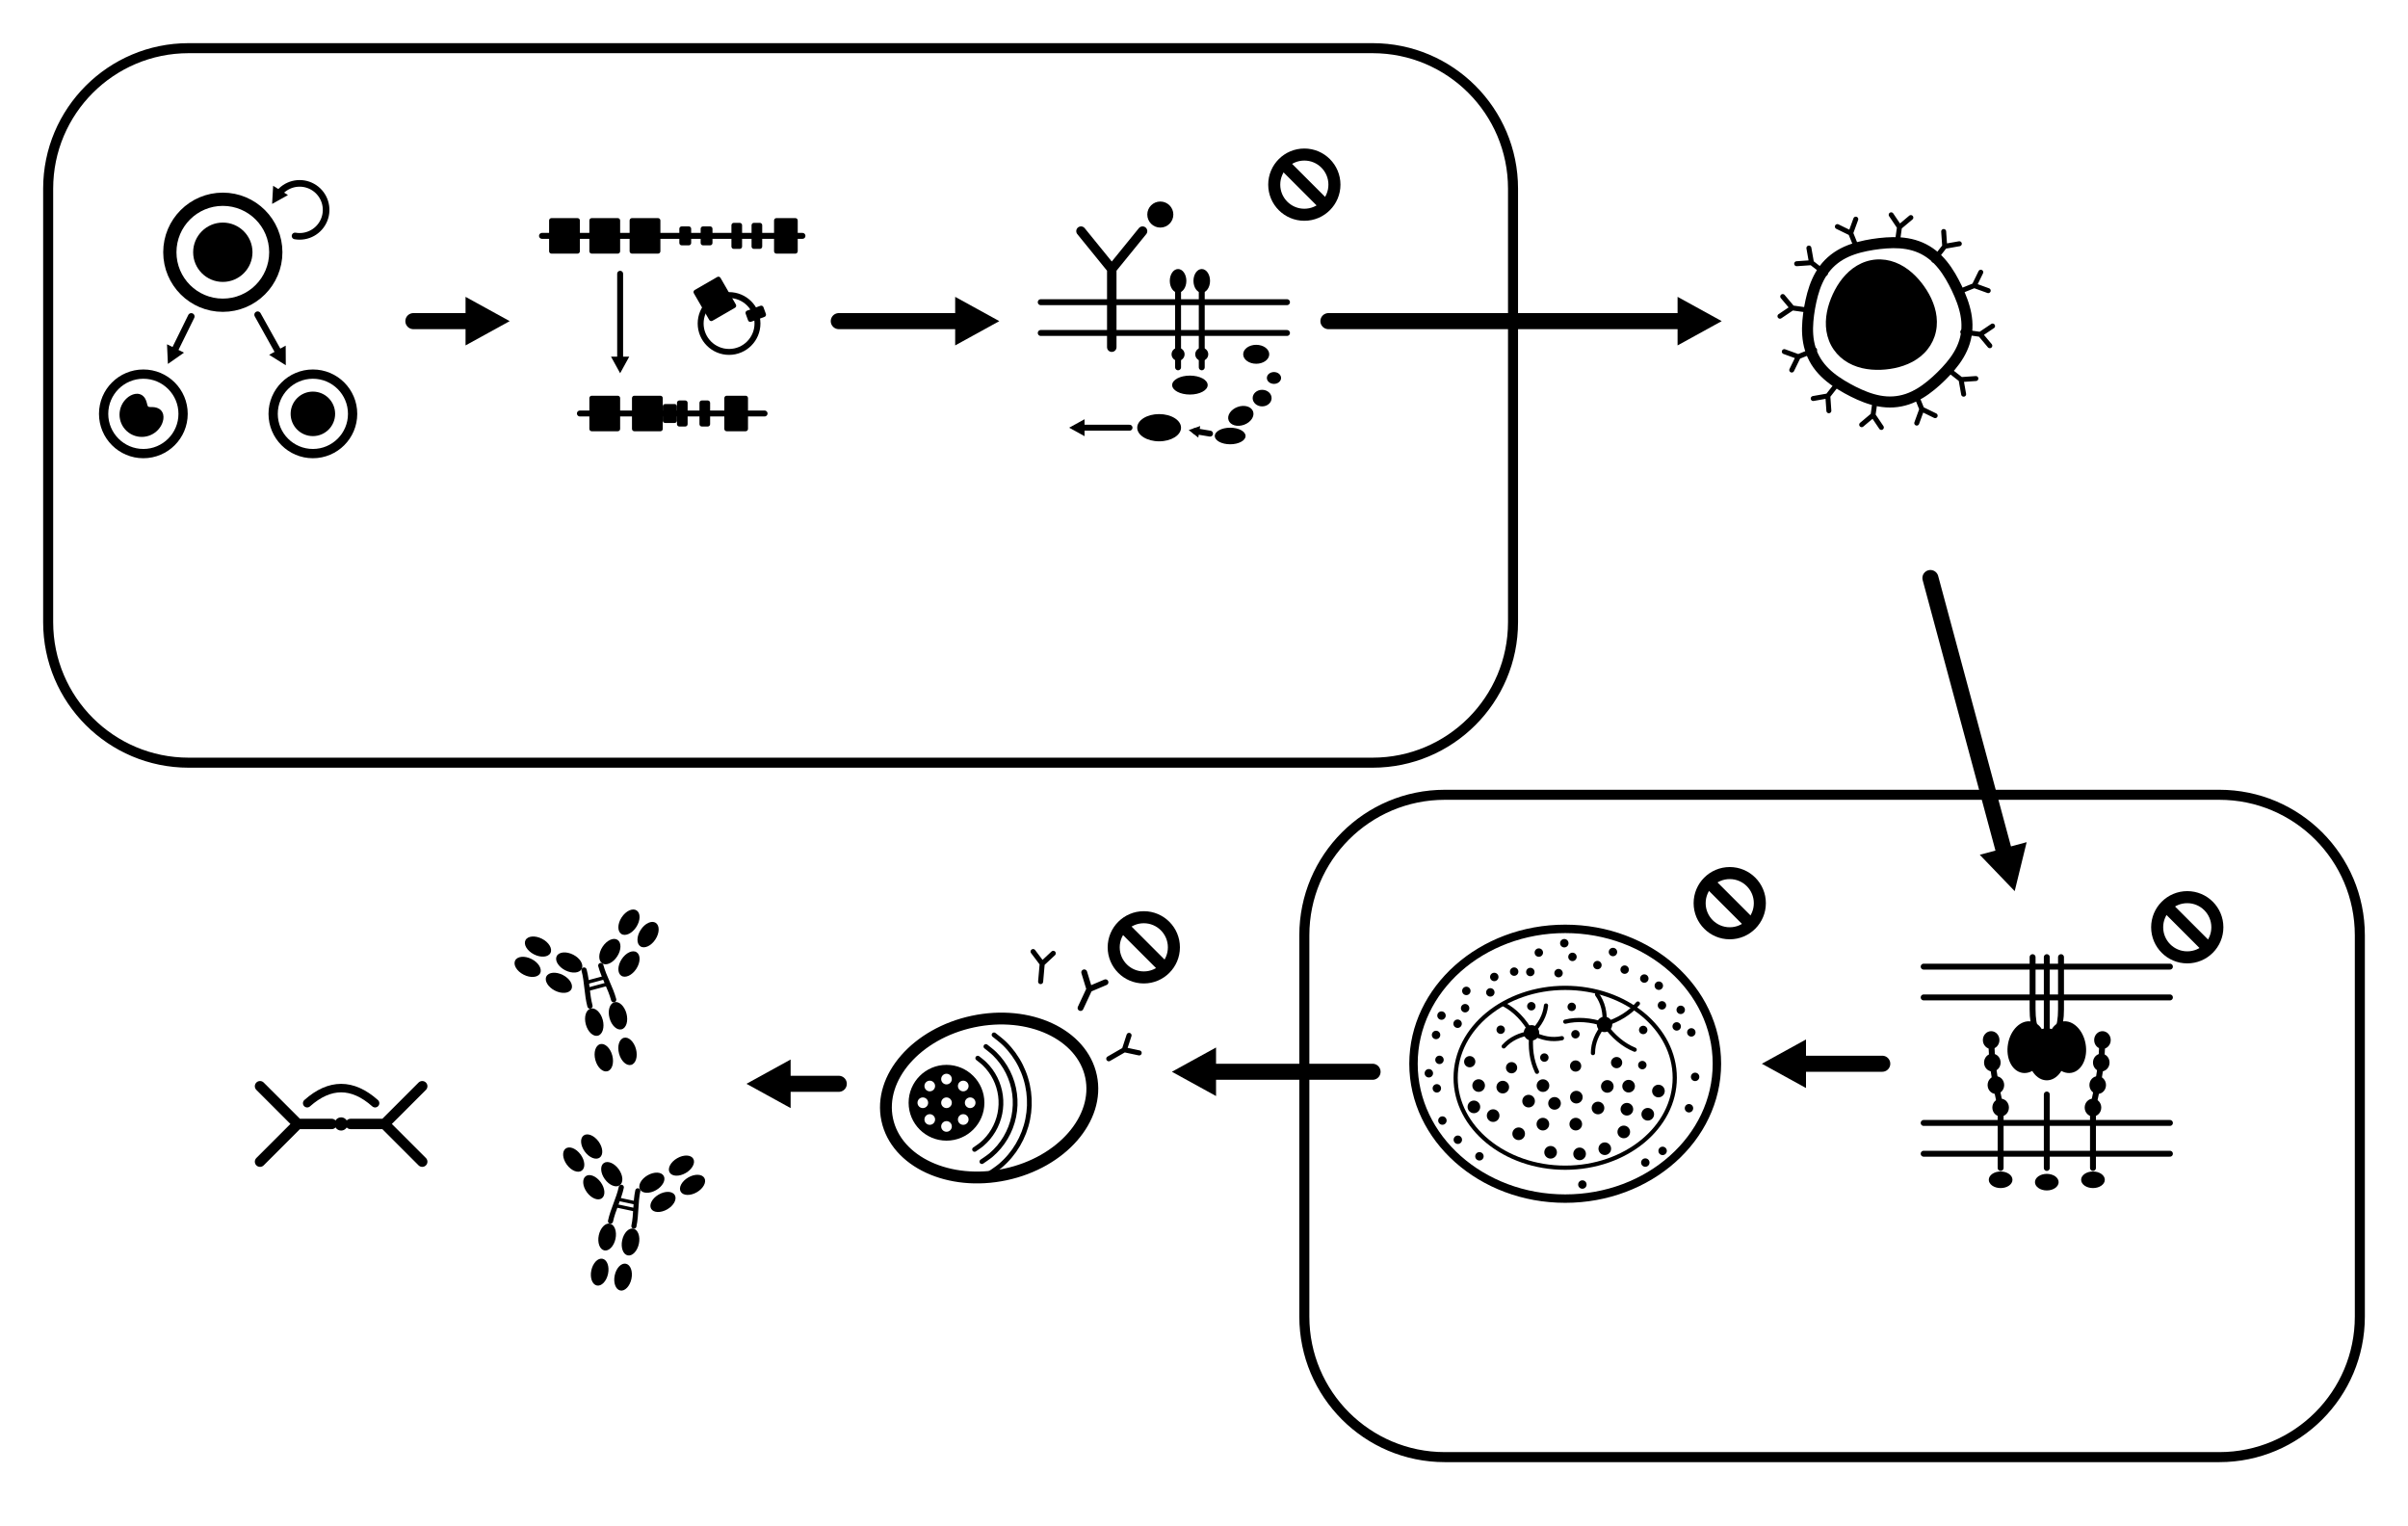
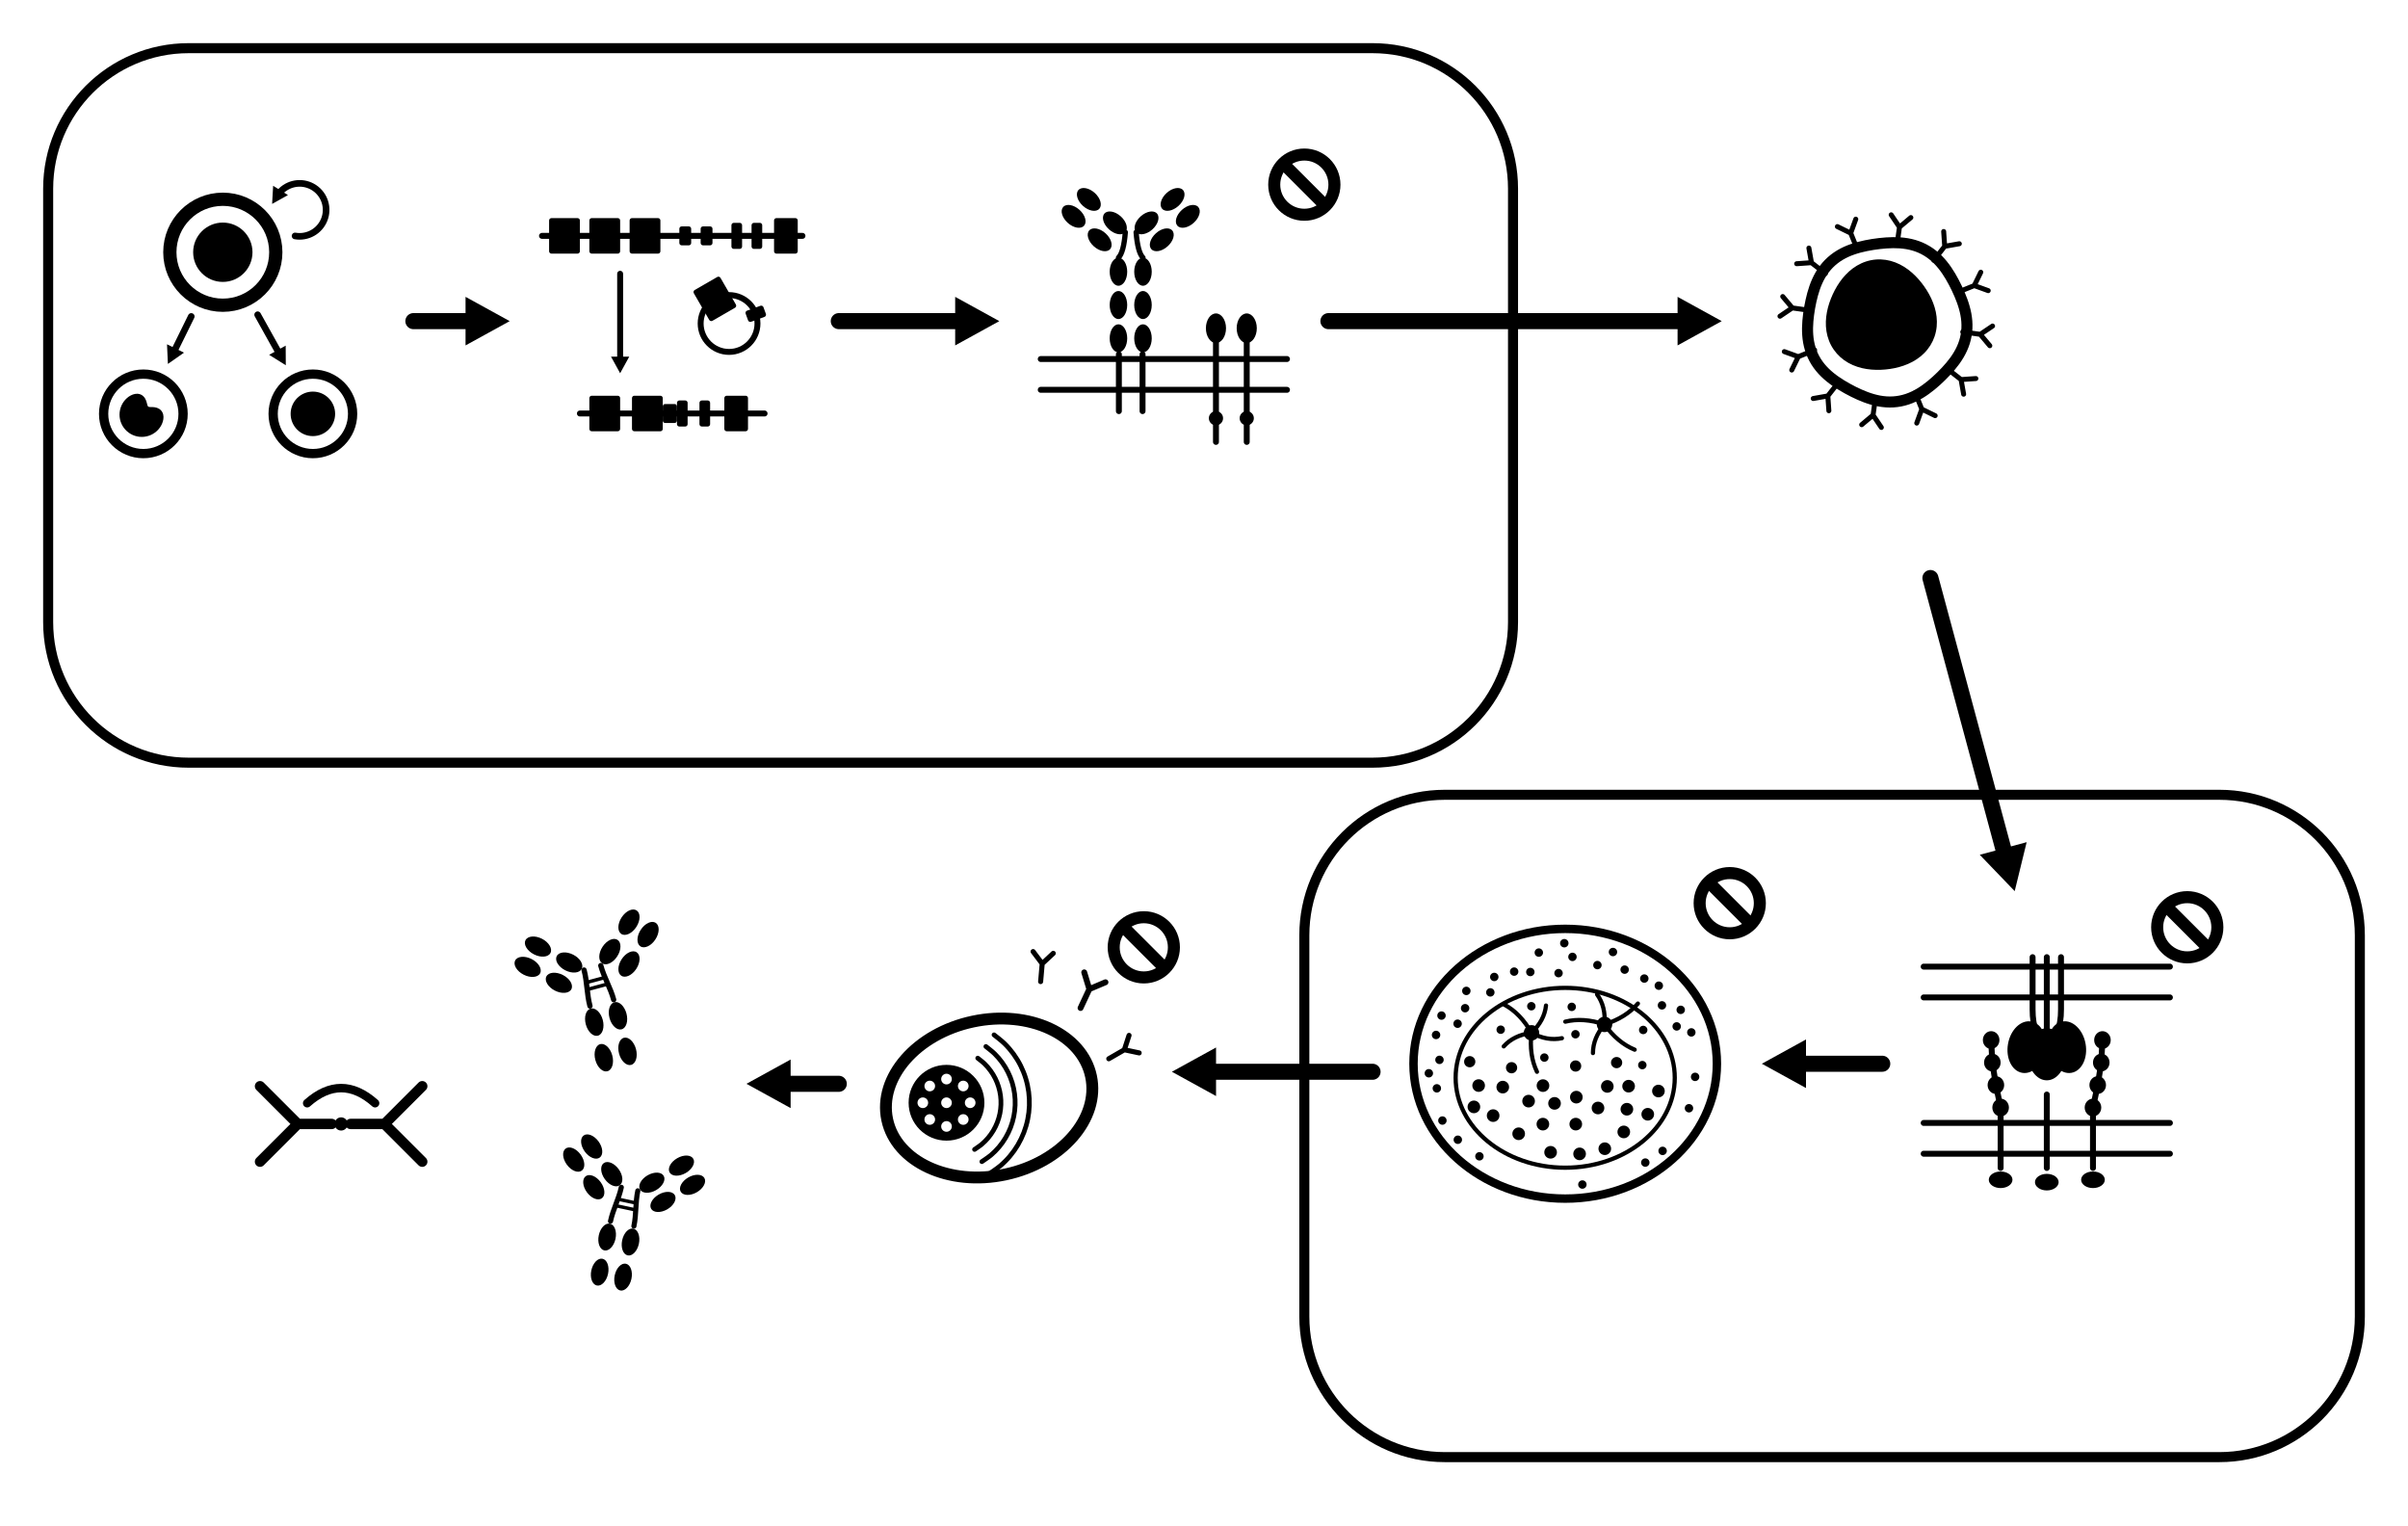
<svg xmlns="http://www.w3.org/2000/svg" viewBox="0 0 1200 760" width="1200" height="760" role="img" aria-labelledby="antibody-deficiency-blocks-mono-title">
  <defs />
  <rect x="24" y="24" width="730" height="356" rx="70" fill="none" stroke="#000000" stroke-width="5" />
  <rect x="650" y="396" width="526" height="330" rx="70" fill="none" stroke="#000000" stroke-width="5" />
  <path d="M206 160Q230 160 240.8 160" fill="none" stroke="#000000" stroke-width="8" stroke-linecap="round" />
  <polygon points="254,160 232,172.1 232,147.9" fill="#000000" />
  <path d="M418 160Q458 160 484.8 160" fill="none" stroke="#000000" stroke-width="8" stroke-linecap="round" />
  <polygon points="498,160 476,172.1 476,147.9" fill="#000000" />
  <path d="M662 160Q760 160 844.8 160" fill="none" stroke="#000000" stroke-width="8" stroke-linecap="round" />
  <polygon points="858,160 836,172.1 836,147.9" fill="#000000" />
  <path d="M962 288Q983 366 1000.57 431.25" fill="none" stroke="#000000" stroke-width="8" stroke-linecap="round" />
  <polygon points="1004,444 986.6,425.9 1009.96,419.61" fill="#000000" />
  <path d="M938 530Q908 530 891.2 530" fill="none" stroke="#000000" stroke-width="8" stroke-linecap="round" />
  <polygon points="878,530 900,517.9 900,542.1" fill="#000000" />
  <path d="M684 534Q634 534 597.2 534" fill="none" stroke="#000000" stroke-width="8" stroke-linecap="round" />
  <polygon points="584,534 606,521.9 606,546.1" fill="#000000" />
  <path d="M418 540Q395 540 385.2 540" fill="none" stroke="#000000" stroke-width="8" stroke-linecap="round" />
  <polygon points="372,540 394,527.9 394,552.1" fill="#000000" />
  <g transform="translate(115 160) scale(0.66) translate(-128 -128)">
    <path d="M176.53 63.7A20 20 0 1 0 166.11 29.61" fill="none" stroke="#000000" stroke-width="5" stroke-linecap="round" stroke-linejoin="round" />
    <polygon points="159.22,39.51 159.99,25.83 171.18,32.83" fill="#000000" />
    <path d="M98.17 124.46Q89.35 142.38 83.98 153.31" fill="none" stroke="#000000" stroke-width="5" stroke-linecap="round" stroke-linejoin="round" />
    <polygon points="80.54,160.31 79.86,145.49 92.69,151.8" fill="#000000" />
    <path d="M148.29 123.17Q158.92 142.24 165.75 154.5" fill="none" stroke="#000000" stroke-width="5" stroke-linecap="round" stroke-linejoin="round" />
    <polygon points="169.55,161.31 156.98,153.44 169.47,146.48" fill="#000000" />
    <circle cx="122" cy="76" r="40" fill="none" stroke="#000000" stroke-width="10" stroke-linecap="round" stroke-linejoin="round" />
    <circle cx="122" cy="76" r="22.4" fill="#000000" />
    <circle cx="62" cy="198" r="30" fill="none" stroke="#000000" stroke-width="7" stroke-linecap="round" stroke-linejoin="round" />
    <path d="M77 198.6C77.12 199.16 77.18 199.75 77.2 200.32C77.21 200.9 77.17 201.49 77.09 202.06C77.01 202.64 76.88 203.21 76.71 203.77C76.55 204.33 76.35 204.88 76.12 205.42C75.89 205.96 75.63 206.49 75.34 206.99C75.05 207.5 74.73 208 74.39 208.47C74.05 208.95 73.68 209.41 73.28 209.84C72.89 210.28 72.48 210.69 72.04 211.08C71.61 211.48 71.15 211.85 70.67 212.19C70.2 212.54 69.71 212.86 69.2 213.15C68.69 213.44 68.17 213.71 67.63 213.95C67.1 214.19 66.55 214.4 65.99 214.58C65.43 214.76 64.87 214.91 64.29 215.03C63.72 215.15 63.14 215.25 62.56 215.31C61.97 215.37 61.39 215.4 60.8 215.4C60.21 215.4 59.63 215.37 59.04 215.31C58.46 215.25 57.88 215.15 57.31 215.03C56.73 214.91 56.17 214.76 55.61 214.58C55.05 214.4 54.5 214.19 53.97 213.95C53.43 213.71 52.91 213.44 52.4 213.15C51.89 212.86 51.4 212.54 50.93 212.19C50.45 211.85 49.99 211.48 49.56 211.08C49.12 210.69 48.71 210.28 48.32 209.84C47.92 209.41 47.55 208.95 47.21 208.47C46.86 208 46.54 207.51 46.25 207C45.96 206.49 45.69 205.97 45.45 205.43C45.21 204.9 45 204.35 44.82 203.79C44.64 203.23 44.49 202.67 44.37 202.09C44.25 201.52 44.15 200.94 44.09 200.36C44.03 199.77 44 199.19 44 198.6C44 198.01 44.03 197.43 44.09 196.84C44.15 196.26 44.25 195.68 44.37 195.11C44.49 194.53 44.64 193.97 44.82 193.41C45 192.85 45.21 192.3 45.45 191.77C45.69 191.23 45.96 190.71 46.25 190.2C46.54 189.69 46.87 189.2 47.21 188.73C47.55 188.25 47.93 187.8 48.32 187.36C48.71 186.93 49.13 186.51 49.57 186.12C50 185.74 50.47 185.37 50.94 185.03C51.42 184.7 51.92 184.39 52.44 184.12C52.95 183.85 53.49 183.6 54.04 183.41C54.58 183.22 55.15 183.06 55.72 182.96C56.29 182.86 56.87 182.81 57.45 182.83C58.02 182.86 58.61 182.93 59.17 183.1C59.73 183.26 60.29 183.5 60.8 183.81C61.31 184.12 61.8 184.52 62.23 184.97C62.66 185.42 63.05 185.95 63.37 186.5C63.7 187.04 63.96 187.66 64.17 188.22C64.39 188.79 64.53 189.39 64.67 189.91C64.81 190.42 64.89 190.91 65.01 191.3C65.14 191.69 65.24 192.01 65.42 192.25C65.6 192.48 65.8 192.62 66.1 192.72C66.39 192.82 66.76 192.82 67.19 192.85C67.62 192.87 68.15 192.83 68.7 192.86C69.25 192.89 69.88 192.91 70.49 193.01C71.1 193.11 71.75 193.24 72.35 193.46C72.94 193.67 73.54 193.96 74.05 194.29C74.57 194.63 75.04 195.04 75.44 195.49C75.83 195.93 76.16 196.44 76.42 196.96C76.68 197.48 76.87 198.04 77 198.6Z" fill="#000000" />
    <circle cx="190" cy="198" r="30" fill="none" stroke="#000000" stroke-width="7" stroke-linecap="round" stroke-linejoin="round" />
    <circle cx="190" cy="198" r="16.8" fill="#000000" />
  </g>
  <g transform="translate(335 160) scale(0.59) translate(-128 -128)">
    <path d="M18 56H238" fill="none" stroke="#000000" stroke-width="5" stroke-linecap="round" stroke-linejoin="round" />
    <rect x="24" y="41" width="26" height="30" rx="2" fill="#000000" />
    <rect x="58" y="41" width="26" height="30" rx="2" fill="#000000" />
    <rect x="92" y="41" width="26" height="30" rx="2" fill="#000000" />
    <rect x="134" y="48" width="10" height="16" rx="2" fill="#000000" />
    <rect x="152" y="48" width="10" height="16" rx="2" fill="#000000" />
    <rect x="178" y="45" width="9" height="22" rx="2" fill="#000000" />
    <rect x="195" y="45" width="9" height="22" rx="2" fill="#000000" />
    <rect x="214" y="41" width="20" height="30" rx="2" fill="#000000" />
    <path d="M84 88Q84 130 84 163.6" fill="none" stroke="#000000" stroke-width="5" stroke-linecap="round" stroke-linejoin="round" />
    <polygon points="84,172 76.3,158 91.7,158" fill="#000000" />
    <circle cx="176" cy="130" r="24" fill="none" stroke="#000000" stroke-width="5" stroke-linecap="round" stroke-linejoin="round" />
    <g transform="rotate(-30 176 130)">
      <rect x="163" y="91" width="26" height="30" rx="2" fill="#000000" />
    </g>
    <g transform="rotate(70 176 130)">
      <rect x="171" y="98" width="10" height="16" rx="2" fill="#000000" />
    </g>
    <path d="M50 206H206" fill="none" stroke="#000000" stroke-width="5" stroke-linecap="round" stroke-linejoin="round" />
    <rect x="58" y="191" width="26" height="30" rx="2" fill="#000000" />
    <rect x="94" y="191" width="26" height="30" rx="2" fill="#000000" />
    <rect x="120" y="198" width="12" height="16" rx="2" fill="#000000" />
    <rect x="132" y="195" width="9" height="22" rx="2" fill="#000000" />
    <rect x="151" y="195" width="9" height="22" rx="2" fill="#000000" />
    <rect x="172" y="191" width="20" height="30" rx="2" fill="#000000" />
  </g>
  <g transform="translate(580 160) scale(0.59) translate(-128 -128)">
-     <path d="M24 112H232M24 138H232" fill="none" stroke="#000000" stroke-width="5" stroke-linecap="round" stroke-linejoin="round" />
-     <path d="M84 150V84M84 84L58 52M84 84L110 52" fill="none" stroke="#000000" stroke-width="8" stroke-linecap="round" stroke-linejoin="round" />
-     <circle cx="125" cy="38" r="11" fill="#000000" />
-     <path d="M140 102V167" fill="none" stroke="#000000" stroke-width="5" stroke-linecap="round" stroke-linejoin="round" />
-     <ellipse cx="140" cy="94" rx="7" ry="10" fill="#000000" />
-     <circle cx="140" cy="156" r="5.5" fill="#000000" />
-     <path d="M160 102V167" fill="none" stroke="#000000" stroke-width="5" stroke-linecap="round" stroke-linejoin="round" />
-     <ellipse cx="160" cy="94" rx="7" ry="10" fill="#000000" />
-     <circle cx="160" cy="156" r="5.5" fill="#000000" />
-     <ellipse cx="150" cy="182" rx="15" ry="8" fill="#000000" />
-     <ellipse cx="206" cy="156" rx="11" ry="8" fill="#000000" />
-     <ellipse cx="221" cy="176" rx="6" ry="5" fill="#000000" />
-     <ellipse cx="211" cy="193" rx="8" ry="7" fill="#000000" />
-     <ellipse cx="193" cy="208" rx="11" ry="8" transform="rotate(-20 193 208)" fill="#000000" />
-     <ellipse cx="184" cy="225" rx="13" ry="7" fill="#000000" />
-     <ellipse cx="124" cy="218" rx="18.5" ry="11.5" fill="#000000" />
-     <path d="M167 223Q158 221.5 154.33 220.89" fill="none" stroke="#000000" stroke-width="5" stroke-linecap="round" stroke-linejoin="round" />
-     <polygon points="149,220 158.69,216.6 157.06,226.36" fill="#000000" />
-     <path d="M99 218Q73.5 218 55.8 218" fill="none" stroke="#000000" stroke-width="5" stroke-linecap="round" stroke-linejoin="round" />
-     <polygon points="48,218 61,210.85 61,225.15" fill="#000000" />
+     <path d="M24 160H232M24 186H232" fill="none" stroke="#000000" stroke-width="5" stroke-linecap="round" stroke-linejoin="round" />
+     <path d="M95.44 52.95Q94.08 70 89.64 74.44" fill="none" stroke="#000000" stroke-width="4.44" stroke-linecap="round" stroke-linejoin="round" />
+     <ellipse cx="86.64" cy="45.03" rx="7.4" ry="11.84" transform="rotate(-48 86.64 45.03)" fill="#000000" />
+     <ellipse cx="64.64" cy="25.22" rx="7.4" ry="11.84" transform="rotate(-48 64.64 25.22)" fill="#000000" />
+     <ellipse cx="73.77" cy="59.32" rx="7.4" ry="11.84" transform="rotate(-48 73.77 59.32)" fill="#000000" />
+     <ellipse cx="51.77" cy="39.52" rx="7.4" ry="11.84" transform="rotate(-48 51.77 39.52)" fill="#000000" />
+     <ellipse cx="89.64" cy="86.28" rx="7.4" ry="11.84" fill="#000000" />
+     <ellipse cx="89.64" cy="114.4" rx="7.4" ry="11.84" fill="#000000" />
+     <ellipse cx="89.64" cy="142.52" rx="7.4" ry="11.84" fill="#000000" />
+     <path d="M104.56 52.95Q105.92 70 110.36 74.44" fill="none" stroke="#000000" stroke-width="4.44" stroke-linecap="round" stroke-linejoin="round" />
+     <ellipse cx="113.36" cy="45.03" rx="7.4" ry="11.84" transform="rotate(48 113.36 45.03)" fill="#000000" />
+     <ellipse cx="135.36" cy="25.22" rx="7.4" ry="11.84" transform="rotate(48 135.36 25.22)" fill="#000000" />
+     <ellipse cx="126.23" cy="59.32" rx="7.4" ry="11.84" transform="rotate(48 126.23 59.32)" fill="#000000" />
+     <ellipse cx="148.23" cy="39.52" rx="7.4" ry="11.84" transform="rotate(48 148.23 39.52)" fill="#000000" />
+     <ellipse cx="110.36" cy="86.28" rx="7.4" ry="11.84" fill="#000000" />
+     <ellipse cx="110.36" cy="114.4" rx="7.4" ry="11.84" fill="#000000" />
+     <ellipse cx="110.36" cy="142.52" rx="7.4" ry="11.84" fill="#000000" />
+     <path d="M90 156V204M110 156V204" fill="none" stroke="#000000" stroke-width="5" stroke-linecap="round" stroke-linejoin="round" />
+     <path d="M172 144V230" fill="none" stroke="#000000" stroke-width="5" stroke-linecap="round" stroke-linejoin="round" />
+     <ellipse cx="172" cy="134" rx="8.5" ry="12.5" fill="#000000" />
+     <circle cx="172" cy="210" r="6" fill="#000000" />
+     <path d="M198 144V230" fill="none" stroke="#000000" stroke-width="5" stroke-linecap="round" stroke-linejoin="round" />
+     <ellipse cx="198" cy="134" rx="8.5" ry="12.5" fill="#000000" />
+     <circle cx="198" cy="210" r="6" fill="#000000" />
  </g>
  <g transform="translate(940 160) scale(0.55) translate(-128 -128)">
    <g transform="rotate(8 128 128)">
      <path d="M0 6L0 -10M0 -10L-9 -20M0 -10L9 -20" transform="translate(128 52) rotate(0) scale(1)" fill="none" stroke="#000000" stroke-width="4.5" stroke-linecap="round" stroke-linejoin="round" />
    </g>
    <g transform="rotate(38 128 128)">
      <path d="M0 6L0 -10M0 -10L-9 -20M0 -10L9 -20" transform="translate(128 52) rotate(0) scale(1)" fill="none" stroke="#000000" stroke-width="4.5" stroke-linecap="round" stroke-linejoin="round" />
    </g>
    <g transform="rotate(68 128 128)">
      <path d="M0 6L0 -10M0 -10L-9 -20M0 -10L9 -20" transform="translate(128 52) rotate(0) scale(1)" fill="none" stroke="#000000" stroke-width="4.5" stroke-linecap="round" stroke-linejoin="round" />
    </g>
    <g transform="rotate(98 128 128)">
      <path d="M0 6L0 -10M0 -10L-9 -20M0 -10L9 -20" transform="translate(128 52) rotate(0) scale(1)" fill="none" stroke="#000000" stroke-width="4.5" stroke-linecap="round" stroke-linejoin="round" />
    </g>
    <g transform="rotate(128 128 128)">
      <path d="M0 6L0 -10M0 -10L-9 -20M0 -10L9 -20" transform="translate(128 52) rotate(0) scale(1)" fill="none" stroke="#000000" stroke-width="4.5" stroke-linecap="round" stroke-linejoin="round" />
    </g>
    <g transform="rotate(158 128 128)">
      <path d="M0 6L0 -10M0 -10L-9 -20M0 -10L9 -20" transform="translate(128 52) rotate(0) scale(1)" fill="none" stroke="#000000" stroke-width="4.5" stroke-linecap="round" stroke-linejoin="round" />
    </g>
    <g transform="rotate(188 128 128)">
      <path d="M0 6L0 -10M0 -10L-9 -20M0 -10L9 -20" transform="translate(128 52) rotate(0) scale(1)" fill="none" stroke="#000000" stroke-width="4.5" stroke-linecap="round" stroke-linejoin="round" />
    </g>
    <g transform="rotate(218 128 128)">
      <path d="M0 6L0 -10M0 -10L-9 -20M0 -10L9 -20" transform="translate(128 52) rotate(0) scale(1)" fill="none" stroke="#000000" stroke-width="4.5" stroke-linecap="round" stroke-linejoin="round" />
    </g>
    <g transform="rotate(248 128 128)">
      <path d="M0 6L0 -10M0 -10L-9 -20M0 -10L9 -20" transform="translate(128 52) rotate(0) scale(1)" fill="none" stroke="#000000" stroke-width="4.5" stroke-linecap="round" stroke-linejoin="round" />
    </g>
    <g transform="rotate(278 128 128)">
      <path d="M0 6L0 -10M0 -10L-9 -20M0 -10L9 -20" transform="translate(128 52) rotate(0) scale(1)" fill="none" stroke="#000000" stroke-width="4.5" stroke-linecap="round" stroke-linejoin="round" />
    </g>
    <g transform="rotate(308 128 128)">
      <path d="M0 6L0 -10M0 -10L-9 -20M0 -10L9 -20" transform="translate(128 52) rotate(0) scale(1)" fill="none" stroke="#000000" stroke-width="4.5" stroke-linecap="round" stroke-linejoin="round" />
    </g>
    <g transform="rotate(338 128 128)">
      <path d="M0 6L0 -10M0 -10L-9 -20M0 -10L9 -20" transform="translate(128 52) rotate(0) scale(1)" fill="none" stroke="#000000" stroke-width="4.5" stroke-linecap="round" stroke-linejoin="round" />
    </g>
    <path d="M200.97 128C201.13 130.12 201.18 132.27 201.08 134.39C200.98 136.52 200.75 138.66 200.38 140.76C200.01 142.86 199.5 144.95 198.86 146.99C198.22 149.02 197.44 151.02 196.56 152.95C195.69 154.89 194.68 156.77 193.6 158.59C192.53 160.41 191.35 162.17 190.13 163.87C188.9 165.57 187.6 167.21 186.27 168.8C184.94 170.4 183.56 171.94 182.16 173.44C180.76 174.95 179.32 176.42 177.85 177.85C176.39 179.29 174.9 180.7 173.38 182.08C171.85 183.45 170.3 184.81 168.69 186.11C167.09 187.42 165.45 188.7 163.74 189.91C162.04 191.12 160.3 192.3 158.48 193.38C156.67 194.45 154.8 195.47 152.88 196.36C150.96 197.26 148.97 198.07 146.95 198.74C144.93 199.4 142.85 199.96 140.76 200.36C138.67 200.77 136.53 201.04 134.4 201.17C132.27 201.3 130.12 201.28 128 201.15C125.88 201.01 123.75 200.73 121.67 200.36C119.59 199.98 117.52 199.47 115.5 198.9C113.47 198.33 111.48 197.65 109.53 196.93C107.57 196.21 105.66 195.41 103.77 194.58C101.88 193.74 100.02 192.86 98.18 191.94C96.35 191.02 94.53 190.07 92.74 189.07C90.94 188.08 89.16 187.06 87.41 185.97C85.65 184.89 83.9 183.77 82.2 182.58C80.5 181.39 78.8 180.15 77.18 178.82C75.55 177.49 73.95 176.1 72.45 174.61C70.95 173.13 69.49 171.56 68.15 169.91C66.81 168.26 65.55 166.51 64.42 164.71C63.3 162.9 62.28 161 61.39 159.06C60.51 157.12 59.75 155.1 59.12 153.07C58.49 151.04 58 148.94 57.62 146.86C57.24 144.77 57 142.65 56.84 140.55C56.68 138.44 56.64 136.33 56.66 134.24C56.68 132.15 56.81 130.07 56.97 128C57.13 125.93 57.36 123.88 57.63 121.84C57.9 119.8 58.22 117.78 58.57 115.76C58.93 113.74 59.32 111.73 59.77 109.72C60.21 107.71 60.69 105.7 61.25 103.7C61.8 101.71 62.4 99.71 63.1 97.73C63.79 95.76 64.55 93.79 65.42 91.87C66.29 89.95 67.24 88.04 68.31 86.21C69.39 84.38 70.56 82.58 71.85 80.88C73.13 79.19 74.54 77.55 76.03 76.03C77.53 74.51 79.14 73.08 80.81 71.77C82.49 70.45 84.27 69.25 86.1 68.15C87.92 67.06 89.82 66.09 91.74 65.2C93.67 64.32 95.65 63.56 97.63 62.87C99.61 62.17 101.62 61.59 103.63 61.05C105.64 60.51 107.66 60.06 109.68 59.64C111.7 59.23 113.73 58.87 115.75 58.55C117.78 58.23 119.81 57.95 121.85 57.72C123.89 57.48 125.94 57.28 128 57.15C130.06 57.01 132.14 56.91 134.22 56.9C136.3 56.89 138.41 56.94 140.5 57.09C142.6 57.25 144.71 57.48 146.8 57.84C148.89 58.2 150.98 58.66 153.02 59.26C155.06 59.86 157.09 60.58 159.04 61.43C160.99 62.28 162.91 63.27 164.74 64.37C166.57 65.46 168.33 66.7 170 68.02C171.67 69.33 173.26 70.78 174.76 72.27C176.26 73.77 177.67 75.37 179 77C180.34 78.63 181.58 80.33 182.76 82.05C183.94 83.77 185.05 85.54 186.11 87.31C187.17 89.09 188.17 90.89 189.13 92.71C190.1 94.52 191.02 96.35 191.9 98.2C192.78 100.06 193.64 101.92 194.44 103.82C195.24 105.72 196.02 107.63 196.72 109.59C197.42 111.54 198.09 113.52 198.65 115.54C199.22 117.56 199.73 119.61 200.12 121.69C200.5 123.77 200.81 125.88 200.97 128Z" fill="none" stroke="#000000" stroke-width="10" stroke-linecap="round" stroke-linejoin="round" />
    <path d="M173.59 124C173.76 125.47 173.86 126.96 173.87 128.45C173.89 129.94 173.83 131.45 173.69 132.94C173.54 134.43 173.32 135.93 173 137.4C172.69 138.87 172.3 140.34 171.82 141.77C171.34 143.2 170.77 144.61 170.13 145.98C169.48 147.34 168.75 148.68 167.96 149.96C167.16 151.23 166.28 152.47 165.34 153.65C164.41 154.83 163.4 155.95 162.34 157.01C161.29 158.07 160.17 159.08 159.02 160.02C157.86 160.95 156.65 161.83 155.42 162.64C154.19 163.46 152.92 164.2 151.64 164.9C150.35 165.59 149.03 166.21 147.7 166.79C146.38 167.37 145.03 167.88 143.68 168.35C142.33 168.82 140.97 169.23 139.6 169.61C138.23 169.98 136.86 170.3 135.48 170.59C134.11 170.87 132.73 171.11 131.34 171.32C129.96 171.53 128.57 171.69 127.18 171.82C125.79 171.95 124.4 172.04 123 172.09C121.6 172.14 120.2 172.15 118.79 172.12C117.38 172.09 115.97 172.02 114.55 171.9C113.14 171.78 111.72 171.62 110.3 171.39C108.88 171.17 107.46 170.9 106.05 170.57C104.64 170.23 103.23 169.84 101.84 169.38C100.45 168.93 99.06 168.41 97.7 167.81C96.35 167.22 95.01 166.56 93.71 165.83C92.41 165.1 91.14 164.3 89.92 163.43C88.7 162.56 87.51 161.61 86.39 160.61C85.27 159.6 84.2 158.52 83.2 157.39C82.21 156.26 81.27 155.06 80.41 153.83C79.55 152.59 78.75 151.29 78.04 149.96C77.33 148.63 76.7 147.24 76.15 145.85C75.6 144.45 75.13 143.01 74.74 141.57C74.35 140.12 74.04 138.65 73.8 137.18C73.57 135.71 73.41 134.23 73.32 132.76C73.23 131.29 73.22 129.81 73.27 128.35C73.31 126.89 73.43 125.44 73.59 124C73.76 122.56 73.98 121.14 74.25 119.74C74.52 118.33 74.84 116.94 75.2 115.57C75.56 114.2 75.97 112.85 76.41 111.52C76.85 110.18 77.33 108.87 77.85 107.57C78.36 106.27 78.91 104.98 79.5 103.71C80.08 102.45 80.7 101.19 81.35 99.96C82.01 98.72 82.7 97.5 83.43 96.29C84.16 95.09 84.93 93.9 85.74 92.73C86.55 91.57 87.4 90.42 88.3 89.3C89.21 88.19 90.15 87.09 91.15 86.04C92.14 84.98 93.18 83.95 94.28 82.98C95.37 82 96.51 81.06 97.7 80.19C98.89 79.31 100.14 78.48 101.42 77.72C102.7 76.96 104.03 76.26 105.4 75.64C106.76 75.02 108.17 74.46 109.6 74C111.03 73.53 112.5 73.14 113.98 72.84C115.46 72.54 116.96 72.32 118.47 72.2C119.97 72.07 121.49 72.04 123 72.09C124.51 72.14 126.02 72.28 127.51 72.5C128.99 72.73 130.47 73.04 131.92 73.42C133.36 73.8 134.79 74.27 136.18 74.8C137.57 75.33 138.93 75.94 140.25 76.6C141.57 77.26 142.86 77.99 144.1 78.75C145.34 79.52 146.54 80.35 147.7 81.21C148.87 82.07 149.99 82.98 151.07 83.92C152.15 84.85 153.19 85.82 154.2 86.82C155.2 87.82 156.17 88.85 157.1 89.9C158.04 90.94 158.94 92.02 159.81 93.11C160.68 94.21 161.51 95.33 162.32 96.47C163.13 97.61 163.9 98.77 164.65 99.96C165.39 101.14 166.1 102.35 166.78 103.58C167.46 104.82 168.11 106.08 168.71 107.36C169.31 108.65 169.88 109.96 170.39 111.3C170.91 112.64 171.39 114.01 171.8 115.39C172.22 116.78 172.59 118.2 172.89 119.64C173.18 121.07 173.43 122.53 173.59 124Z" fill="#000000" />
  </g>
  <g transform="translate(1020 530) scale(0.59) translate(-128 -128)">
    <path d="M24 46H232M24 72H232M24 178H232M24 204H232" fill="none" stroke="#000000" stroke-width="5" stroke-linecap="round" stroke-linejoin="round" />
    <path d="M116 38V82Q116 94 119 100M128 38V98M140 38V82Q140 94 137 100" fill="none" stroke="#000000" stroke-width="5" stroke-linecap="round" stroke-linejoin="round" />
    <path d="M107.18 135.67A22 16 100 1 0 114.82 92.33A22 16 100 1 0 107.18 135.67ZM148.82 135.67A22 16 80 1 0 141.18 92.33A22 16 80 1 0 148.82 135.67ZM128 142A22 16 90 1 0 128 98A22 16 90 1 0 128 142Z" fill="#000000" />
    <path d="M81 108L82 127L85 146L89 165V216" fill="none" stroke="#000000" stroke-width="5" stroke-linecap="round" stroke-linejoin="round" />
    <ellipse cx="81" cy="108" rx="7" ry="7.5" fill="#000000" />
    <ellipse cx="82" cy="127" rx="7" ry="7.5" fill="#000000" />
    <ellipse cx="85" cy="146" rx="7" ry="7.5" fill="#000000" />
    <ellipse cx="89" cy="165" rx="7" ry="7.5" fill="#000000" />
    <path d="M175 108L174 127L171 146L167 165V216" fill="none" stroke="#000000" stroke-width="5" stroke-linecap="round" stroke-linejoin="round" />
    <ellipse cx="175" cy="108" rx="7" ry="7.5" fill="#000000" />
    <ellipse cx="174" cy="127" rx="7" ry="7.5" fill="#000000" />
    <ellipse cx="171" cy="146" rx="7" ry="7.5" fill="#000000" />
    <ellipse cx="167" cy="165" rx="7" ry="7.5" fill="#000000" />
    <path d="M128 154V216" fill="none" stroke="#000000" stroke-width="5" stroke-linecap="round" stroke-linejoin="round" />
    <ellipse cx="89" cy="226" rx="10" ry="7" fill="#000000" />
    <ellipse cx="167" cy="226" rx="10" ry="7" fill="#000000" />
    <ellipse cx="128" cy="228" rx="10" ry="7" fill="#000000" />
  </g>
  <g transform="translate(780 530) scale(0.7) translate(-128 -128)">
    <ellipse cx="128" cy="128" rx="108" ry="96" fill="none" stroke="#000000" stroke-width="6" stroke-linecap="round" stroke-linejoin="round" />
    <ellipse cx="128" cy="138" rx="78" ry="64" fill="none" stroke="#000000" stroke-width="3" stroke-linecap="round" stroke-linejoin="round" />
    <circle cx="109.22" cy="48.88" r="3" fill="#000000" />
    <circle cx="162.01" cy="48.48" r="3" fill="#000000" />
    <circle cx="103.18" cy="62.7" r="3" fill="#000000" />
    <circle cx="56.75" cy="88.47" r="3" fill="#000000" />
    <circle cx="40.58" cy="168.44" r="3" fill="#000000" />
    <circle cx="51.56" cy="182.1" r="3" fill="#000000" />
    <circle cx="51.4" cy="99.51" r="3" fill="#000000" />
    <circle cx="170.32" cy="61.02" r="3" fill="#000000" />
    <circle cx="150.94" cy="57.79" r="3" fill="#000000" />
    <circle cx="127.36" cy="42.21" r="3" fill="#000000" />
    <circle cx="74.7" cy="77.21" r="3" fill="#000000" />
    <circle cx="217.79" cy="105.69" r="3" fill="#000000" />
    <circle cx="140.23" cy="213.98" r="3" fill="#000000" />
    <circle cx="77.51" cy="66.23" r="3" fill="#000000" />
    <circle cx="30.92" cy="134.78" r="3" fill="#000000" />
    <circle cx="57.62" cy="76.16" r="3" fill="#000000" />
    <circle cx="36.62" cy="145.51" r="3" fill="#000000" />
    <circle cx="36.06" cy="107.51" r="3" fill="#000000" />
    <circle cx="66.94" cy="193.89" r="3" fill="#000000" />
    <circle cx="210.24" cy="89.64" r="3" fill="#000000" />
    <circle cx="197.35" cy="190.03" r="3" fill="#000000" />
    <circle cx="220.49" cy="137.35" r="3" fill="#000000" />
    <circle cx="123.26" cy="63.51" r="3" fill="#000000" />
    <circle cx="196.89" cy="86.44" r="3" fill="#000000" />
    <circle cx="194.65" cy="72.45" r="3" fill="#000000" />
    <circle cx="39.94" cy="93.73" r="3" fill="#000000" />
    <circle cx="216.12" cy="159.68" r="3" fill="#000000" />
    <circle cx="185.03" cy="198.35" r="3" fill="#000000" />
    <circle cx="38.5" cy="125.24" r="3" fill="#000000" />
    <circle cx="133.17" cy="51.95" r="3" fill="#000000" />
    <circle cx="91.66" cy="62.43" r="3" fill="#000000" />
    <circle cx="207.37" cy="101.43" r="3" fill="#000000" />
    <circle cx="184.32" cy="67.37" r="3" fill="#000000" />
    <circle cx="117.61" cy="191.03" r="4.5" fill="#000000" />
    <circle cx="135.53" cy="170.98" r="4.5" fill="#000000" />
    <circle cx="171.91" cy="160.38" r="4.5" fill="#000000" />
    <circle cx="76.7" cy="164.92" r="4.5" fill="#000000" />
    <circle cx="94.88" cy="177.84" r="4.5" fill="#000000" />
    <circle cx="101.94" cy="154.61" r="4.5" fill="#000000" />
    <circle cx="156.19" cy="188.48" r="4.5" fill="#000000" />
    <circle cx="194.37" cy="147.43" r="4.5" fill="#000000" />
    <circle cx="157.98" cy="144.14" r="4.5" fill="#000000" />
    <circle cx="169.7" cy="176.53" r="4.5" fill="#000000" />
    <circle cx="83.55" cy="144.64" r="4.5" fill="#000000" />
    <circle cx="135.93" cy="151.78" r="4.5" fill="#000000" />
    <circle cx="112.18" cy="143.57" r="4.5" fill="#000000" />
    <circle cx="186.77" cy="163.96" r="4.5" fill="#000000" />
    <circle cx="138.25" cy="192.16" r="4.5" fill="#000000" />
    <circle cx="151.35" cy="159.5" r="4.5" fill="#000000" />
    <circle cx="66.38" cy="143.53" r="4.5" fill="#000000" />
    <circle cx="112.11" cy="170.99" r="4.5" fill="#000000" />
    <circle cx="120.41" cy="156.21" r="4.5" fill="#000000" />
    <circle cx="173.14" cy="143.97" r="4.5" fill="#000000" />
    <circle cx="63" cy="158.71" r="4.5" fill="#000000" />
    <path d="M104 106Q115.22 112.04 125.67 109.82M104 106Q102.18 121.81 107.9 133.73M104 106Q91.37 107.71 84.23 115.64M104 106Q96.18 92.14 84.55 85.86M104 106Q113.21 97.19 114.33 86.58M156 100Q165.23 112.96 177.45 118M156 100Q147.76 109.72 147.76 120.4M156 100Q140.92 94.94 128.07 98.05M156 100Q156.95 87.29 150.68 78.65M156 100Q171.18 95.23 179.75 85.16" fill="none" stroke="#000000" stroke-width="3" stroke-linecap="round" stroke-linejoin="round" />
    <circle cx="104" cy="106" r="5.5" fill="#000000" />
    <circle cx="156" cy="100" r="5.5" fill="#000000" />
    <circle cx="182.91" cy="128.97" r="3" fill="#000000" />
    <circle cx="82.08" cy="103.77" r="3" fill="#000000" />
    <circle cx="132.65" cy="87.52" r="3" fill="#000000" />
    <circle cx="183.54" cy="103.96" r="3" fill="#000000" />
    <circle cx="113.16" cy="123.61" r="3" fill="#000000" />
    <circle cx="135.3" cy="107" r="3" fill="#000000" />
    <circle cx="103.89" cy="87.06" r="3" fill="#000000" />
    <circle cx="60.03" cy="126.54" r="4" fill="#000000" />
    <circle cx="164.6" cy="127.19" r="4" fill="#000000" />
    <circle cx="89.82" cy="130.83" r="4" fill="#000000" />
    <circle cx="135.41" cy="129.62" r="4" fill="#000000" />
  </g>
  <g transform="translate(500 540) scale(0.59) translate(-128 -128)">
    <ellipse cx="116" cy="140" rx="88" ry="66" transform="rotate(-12 116 140)" fill="none" stroke="#000000" stroke-width="10" stroke-linecap="round" stroke-linejoin="round" />
    <path d="M106.38 106.32C107.36 107.13 110.44 109.42 112.24 111.19C114.05 112.96 115.73 114.91 117.21 116.96C118.7 119.01 120.04 121.21 121.17 123.47C122.3 125.74 123.25 128.13 123.99 130.55C124.73 132.97 125.28 135.49 125.61 138C125.94 140.5 126.06 143.08 125.97 145.61C125.88 148.13 125.58 150.69 125.08 153.17C124.57 155.65 123.85 158.12 122.94 160.48C122.04 162.85 120.92 165.17 119.63 167.35C118.35 169.53 116.86 171.63 115.24 173.57C113.61 175.51 111.8 177.34 109.87 178.98C107.95 180.62 104.72 182.69 103.69 183.43" fill="none" stroke="#000000" stroke-width="4" stroke-linecap="round" stroke-linejoin="round" />
    <path d="M113.27 96.49C114.5 97.51 118.38 100.39 120.65 102.63C122.93 104.87 125.05 107.33 126.92 109.91C128.8 112.49 130.48 115.26 131.91 118.12C133.33 120.98 134.53 123.99 135.47 127.04C136.4 130.09 137.09 133.27 137.5 136.43C137.92 139.59 138.08 142.84 137.96 146.02C137.85 149.21 137.47 152.44 136.84 155.56C136.2 158.69 135.29 161.81 134.15 164.79C133 167.76 131.59 170.69 129.97 173.44C128.35 176.19 126.48 178.84 124.43 181.28C122.38 183.73 120.09 186.03 117.67 188.1C115.24 190.18 111.17 192.78 109.87 193.72" fill="none" stroke="#000000" stroke-width="4" stroke-linecap="round" stroke-linejoin="round" />
    <path d="M120.15 86.66C121.64 87.89 126.32 91.37 129.06 94.07C131.81 96.77 134.37 99.74 136.63 102.86C138.89 105.97 140.93 109.32 142.65 112.77C144.36 116.21 145.82 119.85 146.94 123.53C148.07 127.22 148.9 131.05 149.4 134.86C149.9 138.68 150.09 142.59 149.96 146.44C149.82 150.29 149.36 154.18 148.59 157.96C147.83 161.73 146.73 165.49 145.35 169.09C143.97 172.68 142.27 176.21 140.31 179.53C138.36 182.85 136.1 186.05 133.62 189C131.15 191.95 128.39 194.73 125.46 197.23C122.53 199.73 117.62 202.87 116.05 204" fill="none" stroke="#000000" stroke-width="4" stroke-linecap="round" stroke-linejoin="round" />
    <path d="M48 144a32 32 0 1 0 64 0a32 32 0 1 0 -64 0ZM75.5 144a4.5 4.5 0 1 0 9 0a4.5 4.5 0 1 0 -9 0ZM95.5 144a4.5 4.5 0 1 0 9 0a4.5 4.5 0 1 0 -9 0ZM89.64 158.14a4.5 4.5 0 1 0 9 0a4.5 4.5 0 1 0 -9 0ZM75.5 164a4.5 4.5 0 1 0 9 0a4.5 4.5 0 1 0 -9 0ZM61.36 158.14a4.5 4.5 0 1 0 9 0a4.5 4.5 0 1 0 -9 0ZM55.5 144a4.5 4.5 0 1 0 9 0a4.5 4.5 0 1 0 -9 0ZM61.36 129.86a4.5 4.5 0 1 0 9 0a4.5 4.5 0 1 0 -9 0ZM75.5 124a4.5 4.5 0 1 0 9 0a4.5 4.5 0 1 0 -9 0ZM89.64 129.86a4.5 4.5 0 1 0 9 0a4.5 4.5 0 1 0 -9 0Z" fill-rule="evenodd" fill="#000000" />
    <path d="M0 6L0 -10M0 -10L-9 -20M0 -10L9 -20" transform="translate(196 58) rotate(25) scale(1.1)" fill="none" stroke="#000000" stroke-width="4.5" stroke-linecap="round" stroke-linejoin="round" />
    <path d="M0 6L0 -10M0 -10L-9 -20M0 -10L9 -20" transform="translate(222 104) rotate(60) scale(0.95)" fill="none" stroke="#000000" stroke-width="4.5" stroke-linecap="round" stroke-linejoin="round" />
    <path d="M0 6L0 -10M0 -10L-9 -20M0 -10L9 -20" transform="translate(160 36) rotate(5) scale(0.95)" fill="none" stroke="#000000" stroke-width="4.5" stroke-linecap="round" stroke-linejoin="round" />
  </g>
  <g transform="translate(300 500) rotate(-15) scale(0.39) translate(-128 -128)">
    <g transform="translate(128 126) scale(1.12) translate(-128 -126)">
      <path d="M118.12 85.61C118.12 99.61 114 113 114 127" fill="none" stroke="#000000" stroke-width="6" stroke-linecap="round" stroke-linejoin="round" />
      <ellipse cx="104" cy="72.9" rx="10" ry="16" transform="rotate(-48 104 72.9)" fill="#000000" />
      <ellipse cx="74.27" cy="46.13" rx="10" ry="16" transform="rotate(-48 74.27 46.13)" fill="#000000" />
      <ellipse cx="86.6" cy="92.22" rx="10" ry="16" transform="rotate(-48 86.6 92.22)" fill="#000000" />
      <ellipse cx="56.88" cy="65.45" rx="10" ry="16" transform="rotate(-48 56.88 65.45)" fill="#000000" />
      <ellipse cx="114" cy="146" rx="10" ry="16" transform="rotate(0 114 146)" fill="#000000" />
      <ellipse cx="114" cy="188" rx="10" ry="16" transform="rotate(0 114 188)" fill="#000000" />
      <path d="M137.88 85.61C137.88 99.61 142 113 142 127" fill="none" stroke="#000000" stroke-width="6" stroke-linecap="round" stroke-linejoin="round" />
      <ellipse cx="152" cy="72.9" rx="10" ry="16" transform="rotate(48 152 72.9)" fill="#000000" />
      <ellipse cx="181.73" cy="46.13" rx="10" ry="16" transform="rotate(48 181.73 46.13)" fill="#000000" />
      <ellipse cx="169.4" cy="92.22" rx="10" ry="16" transform="rotate(48 169.4 92.22)" fill="#000000" />
      <ellipse cx="199.12" cy="65.45" rx="10" ry="16" transform="rotate(48 199.12 65.45)" fill="#000000" />
      <ellipse cx="142" cy="146" rx="10" ry="16" transform="rotate(0 142 146)" fill="#000000" />
      <ellipse cx="142" cy="188" rx="10" ry="16" transform="rotate(0 142 188)" fill="#000000" />
      <line x1="118" y1="100" x2="138" y2="100" fill="none" stroke="#000000" stroke-width="4" stroke-linecap="round" stroke-linejoin="round" />
      <line x1="118" y1="108" x2="138" y2="108" fill="none" stroke="#000000" stroke-width="4" stroke-linecap="round" stroke-linejoin="round" />
    </g>
  </g>
  <g transform="translate(170 560) scale(0.47) translate(-128 -128)">
    <path d="M0 38L0 2M0 2L-40 -38M0 2L40 -38" transform="translate(80 128) rotate(-90)" fill="none" stroke="#000000" stroke-width="11" stroke-linecap="round" stroke-linejoin="round" />
    <path d="M0 38L0 2M0 2L-40 -38M0 2L40 -38" transform="translate(176 128) rotate(90)" fill="none" stroke="#000000" stroke-width="11" stroke-linecap="round" stroke-linejoin="round" />
    <circle cx="128" cy="128" r="7" fill="#000000" />
    <path d="M92 106Q128 74 164 106" fill="none" stroke="#000000" stroke-width="9" stroke-linecap="round" stroke-linejoin="round" />
  </g>
  <g transform="translate(310 610) rotate(12) scale(0.38) translate(-128 -128)">
    <g transform="translate(128 126) scale(1.12) translate(-128 -126)">
      <path d="M118.12 85.61C118.12 99.61 114 113 114 127" fill="none" stroke="#000000" stroke-width="6" stroke-linecap="round" stroke-linejoin="round" />
      <ellipse cx="104" cy="72.9" rx="10" ry="16" transform="rotate(-48 104 72.9)" fill="#000000" />
      <ellipse cx="74.27" cy="46.13" rx="10" ry="16" transform="rotate(-48 74.27 46.13)" fill="#000000" />
      <ellipse cx="86.6" cy="92.22" rx="10" ry="16" transform="rotate(-48 86.6 92.22)" fill="#000000" />
      <ellipse cx="56.88" cy="65.45" rx="10" ry="16" transform="rotate(-48 56.88 65.45)" fill="#000000" />
      <ellipse cx="114" cy="146" rx="10" ry="16" transform="rotate(0 114 146)" fill="#000000" />
      <ellipse cx="114" cy="188" rx="10" ry="16" transform="rotate(0 114 188)" fill="#000000" />
      <path d="M137.88 85.61C137.88 99.61 142 113 142 127" fill="none" stroke="#000000" stroke-width="6" stroke-linecap="round" stroke-linejoin="round" />
      <ellipse cx="152" cy="72.9" rx="10" ry="16" transform="rotate(48 152 72.9)" fill="#000000" />
      <ellipse cx="181.73" cy="46.13" rx="10" ry="16" transform="rotate(48 181.73 46.13)" fill="#000000" />
      <ellipse cx="169.4" cy="92.22" rx="10" ry="16" transform="rotate(48 169.4 92.22)" fill="#000000" />
      <ellipse cx="199.12" cy="65.45" rx="10" ry="16" transform="rotate(48 199.12 65.45)" fill="#000000" />
      <ellipse cx="142" cy="146" rx="10" ry="16" transform="rotate(0 142 146)" fill="#000000" />
      <ellipse cx="142" cy="188" rx="10" ry="16" transform="rotate(0 142 188)" fill="#000000" />
      <line x1="118" y1="100" x2="138" y2="100" fill="none" stroke="#000000" stroke-width="4" stroke-linecap="round" stroke-linejoin="round" />
      <line x1="118" y1="108" x2="138" y2="108" fill="none" stroke="#000000" stroke-width="4" stroke-linecap="round" stroke-linejoin="round" />
    </g>
  </g>
  <circle cx="650" cy="92" r="15" fill="none" stroke="#000000" stroke-width="6" />
  <path d="M639.4 81.4L660.6 102.6" stroke="#000000" stroke-width="6" />
  <circle cx="1090" cy="462" r="15" fill="none" stroke="#000000" stroke-width="6" />
  <path d="M1079.4 451.4L1100.6 472.6" stroke="#000000" stroke-width="6" />
  <circle cx="862" cy="450" r="15" fill="none" stroke="#000000" stroke-width="6" />
  <path d="M851.4 439.4L872.6 460.6" stroke="#000000" stroke-width="6" />
  <circle cx="570" cy="472" r="15" fill="none" stroke="#000000" stroke-width="6" />
  <path d="M559.4 461.4L580.6 482.6" stroke="#000000" stroke-width="6" />
</svg>
